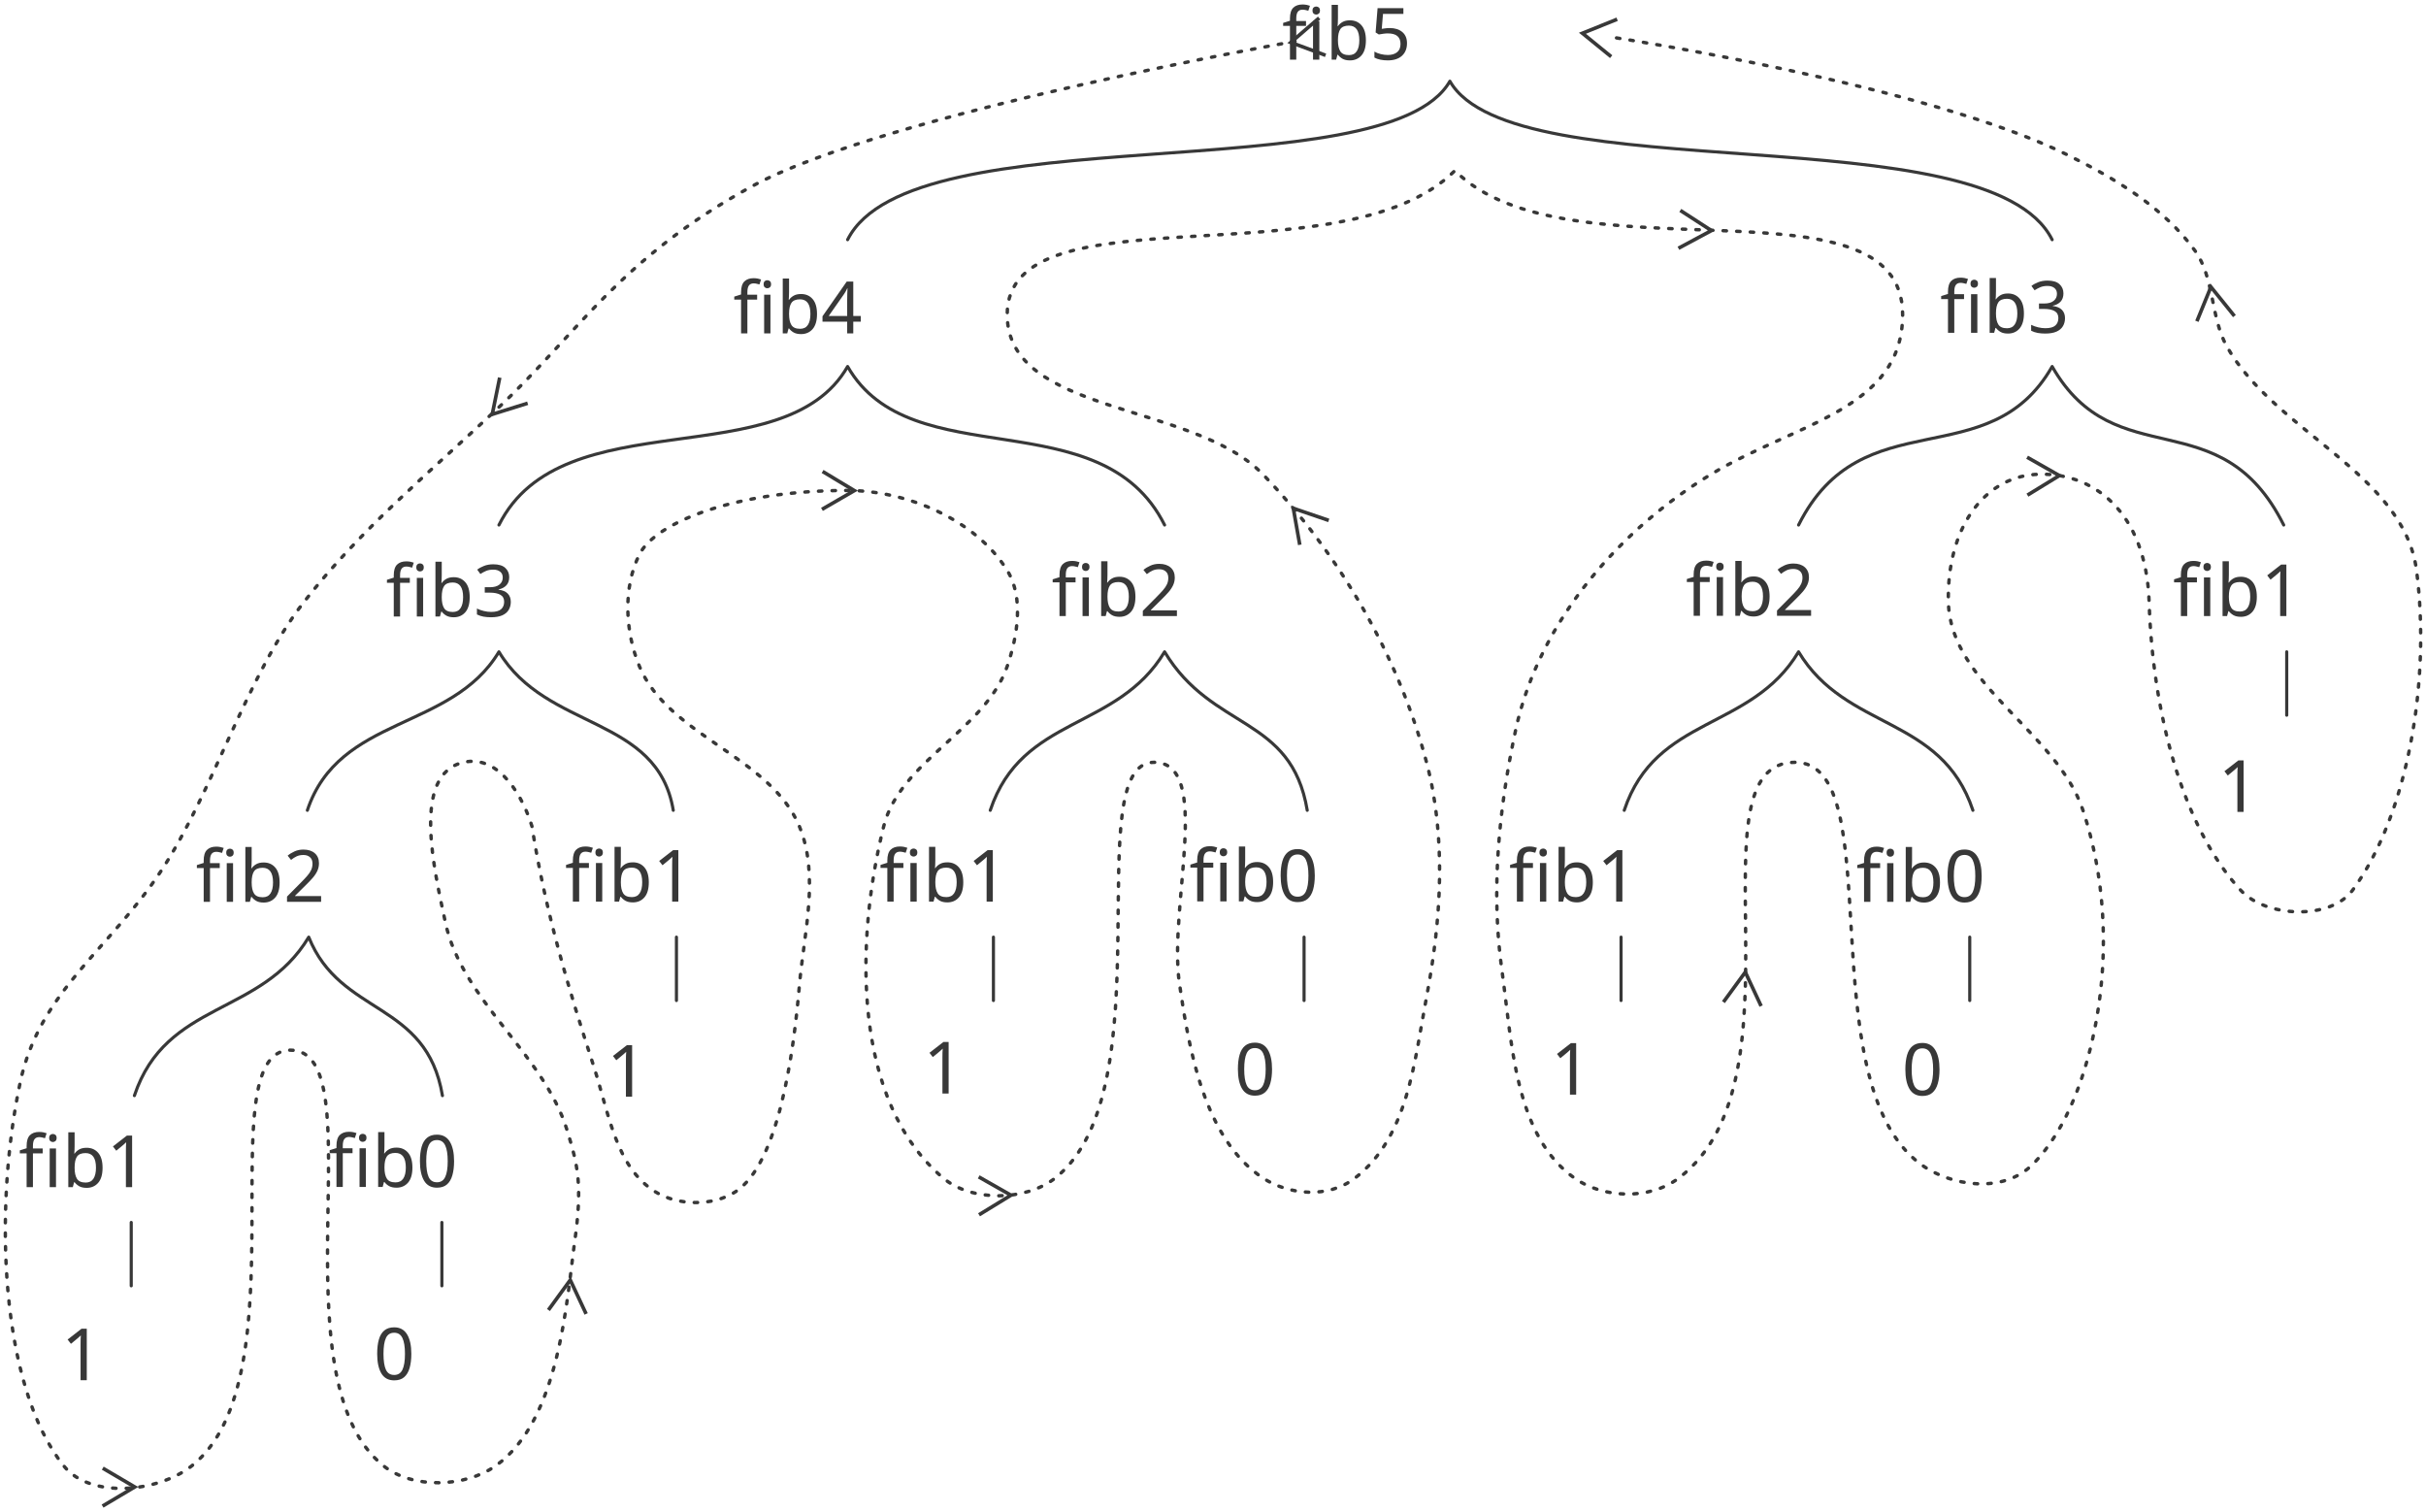
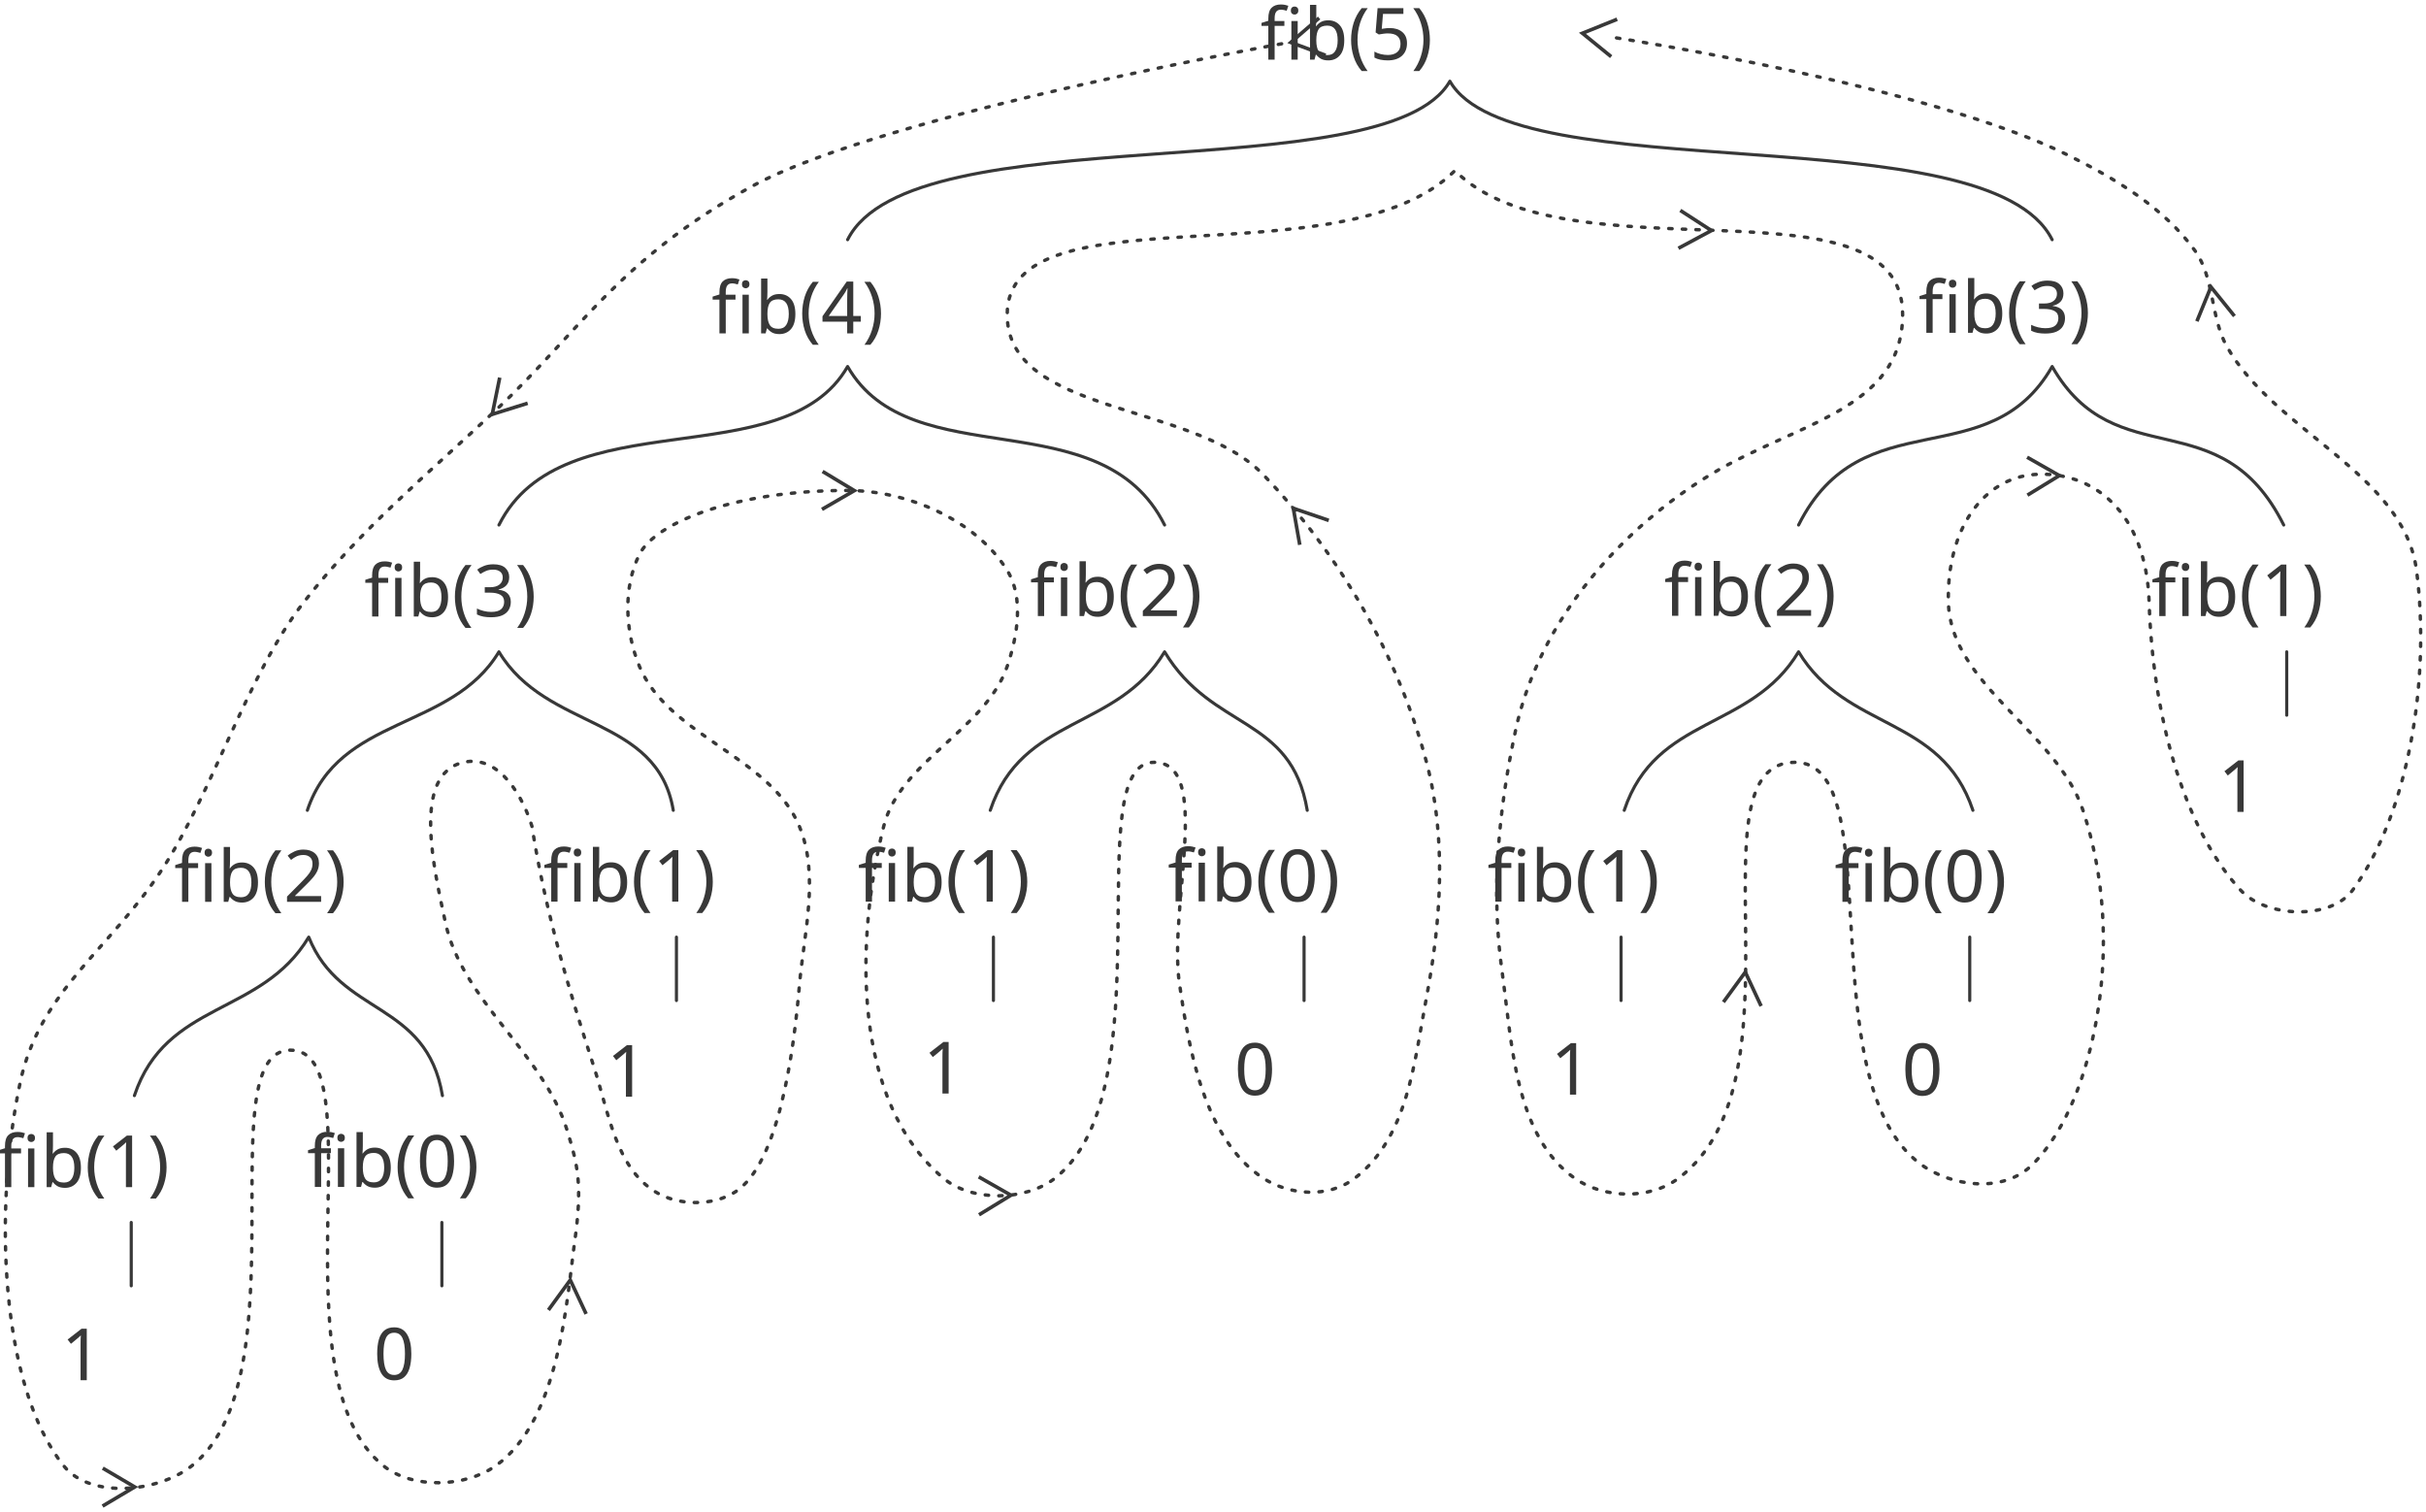
<svg xmlns="http://www.w3.org/2000/svg" version="1.1" preserveAspectRatio="xMinYMin meet" viewBox="0 0 672.614 419.034" id="svg2" style="display:inline" width="100%" height="100%">
  <defs id="defs4">
    <marker refX="0" refY="0" orient="auto" id="EmptyTriangleInL" style="overflow:visible">
      <path d="m 5.77,0 -8.65,5 0,-10 8.65,5 z" transform="matrix(-0.8,0,0,-0.8,4.8,0)" id="path3954" style="fill:#383838;fill-rule:evenodd;stroke:#383838;stroke-width:1pt;marker-start:none" />
    </marker>
    <marker refX="0" refY="0" orient="auto" id="EmptyTriangleOutL" style="overflow:visible">
      <path d="m 5.77,0 -8.65,5 0,-10 8.65,5 z" transform="matrix(0.8,0,0,0.8,-4.8,0)" id="path3963" style="fill:#383838;fill-rule:evenodd;stroke:#383838;stroke-width:1pt;marker-start:none" />
    </marker>
    <marker refX="0" refY="0" orient="auto" id="EmptyTriangleOutM" style="overflow:visible">
      <path d="m 5.77,0 -8.65,5 0,-10 8.65,5 z" transform="matrix(0.4,0,0,0.4,-1.8,0)" id="path3966" style="fill:#383838;fill-rule:evenodd;stroke:#383838;stroke-width:1pt;marker-start:none" />
    </marker>
    <marker refX="0" refY="0" orient="auto" id="EmptyTriangleInL-6" style="overflow:visible">
      <path d="m 5.77,0 -8.65,5 0,-10 8.65,5 z" transform="matrix(-0.8,0,0,-0.8,4.8,0)" id="path3954-0" style="fill:#383838;fill-rule:evenodd;stroke:#383838;stroke-width:1pt;marker-start:none" />
    </marker>
    <marker refX="0" refY="0" orient="auto" id="EmptyTriangleInL-9" style="overflow:visible">
      <path d="m 5.77,0 -8.65,5 0,-10 8.65,5 z" transform="matrix(-0.8,0,0,-0.8,4.8,0)" id="path3954-9" style="fill:#383838;fill-rule:evenodd;stroke:#383838;stroke-width:1pt;marker-start:none" />
    </marker>
    <marker refX="0" refY="0" orient="auto" id="EmptyTriangleInL-66" style="overflow:visible">
      <path d="m 5.77,0 -8.65,5 0,-10 8.65,5 z" transform="matrix(-0.8,0,0,-0.8,4.8,0)" id="path3954-1" style="fill:#383838;fill-rule:evenodd;stroke:#383838;stroke-width:1pt;marker-start:none" />
    </marker>
    <marker refX="0" refY="0" orient="auto" id="EmptyTriangleInL-8" style="overflow:visible">
      <path d="m 5.77,0 -8.65,5 0,-10 8.65,5 z" transform="matrix(-0.8,0,0,-0.8,4.8,0)" id="path3954-5" style="fill:#383838;fill-rule:evenodd;stroke:#383838;stroke-width:1pt;marker-start:none" />
    </marker>
    <marker refX="0" refY="0" orient="auto" id="EmptyTriangleInL-0" style="overflow:visible">
      <path d="m 5.77,0 -8.65,5 0,-10 8.65,5 z" transform="matrix(-0.8,0,0,-0.8,4.8,0)" id="path3954-7" style="fill:#383838;fill-rule:evenodd;stroke:#383838;stroke-width:1pt;marker-start:none" />
    </marker>
    <marker refX="0" refY="0" orient="auto" id="EmptyTriangleInL-7" style="overflow:visible">
      <path d="m 5.77,0 -8.65,5 0,-10 8.65,5 z" transform="matrix(-0.8,0,0,-0.8,4.8,0)" id="path3954-13" style="fill:#383838;fill-rule:evenodd;stroke:#383838;stroke-width:1pt;marker-start:none" />
    </marker>
    <marker refX="0" refY="0" orient="auto" id="EmptyTriangleInL-3" style="overflow:visible">
      <path d="m 5.77,0 -8.65,5 0,-10 8.65,5 z" transform="matrix(-0.8,0,0,-0.8,4.8,0)" id="path3954-96" style="fill:#383838;fill-rule:evenodd;stroke:#383838;stroke-width:1pt;marker-start:none" />
    </marker>
    <marker refX="0" refY="0" orient="auto" id="EmptyTriangleInL-81" style="overflow:visible">
      <path d="m 5.77,0 -8.65,5 0,-10 8.65,5 z" transform="matrix(-0.8,0,0,-0.8,4.8,0)" id="path3954-75" style="fill:#383838;fill-rule:evenodd;stroke:#383838;stroke-width:1pt;marker-start:none" />
    </marker>
    <marker refX="0" refY="0" orient="auto" id="EmptyTriangleInL-77" style="overflow:visible">
      <path d="m 5.77,0 -8.65,5 0,-10 8.65,5 z" transform="matrix(-0.8,0,0,-0.8,4.8,0)" id="path3954-3" style="fill:#383838;fill-rule:evenodd;stroke:#383838;stroke-width:1pt;marker-start:none" />
    </marker>
    <marker refX="0" refY="0" orient="auto" id="EmptyTriangleInL-89" style="overflow:visible">
      <path d="m 5.77,0 -8.65,5 0,-10 8.65,5 z" transform="matrix(-0.8,0,0,-0.8,4.8,0)" id="path3954-39" style="fill:#383838;fill-rule:evenodd;stroke:#383838;stroke-width:1pt;marker-start:none" />
    </marker>
    <marker refX="0" refY="0" orient="auto" id="EmptyTriangleInL-07" style="overflow:visible">
      <path d="m 5.77,0 -8.65,5 0,-10 8.65,5 z" transform="matrix(-0.8,0,0,-0.8,4.8,0)" id="path3954-6" style="fill:#383838;fill-rule:evenodd;stroke:#383838;stroke-width:1pt;marker-start:none" />
    </marker>
    <marker refX="0" refY="0" orient="auto" id="EmptyTriangleInL-82" style="overflow:visible">
      <path d="m 5.77,0 -8.65,5 0,-10 8.65,5 z" transform="matrix(-0.8,0,0,-0.8,4.8,0)" id="path3954-53" style="fill:#383838;fill-rule:evenodd;stroke:#383838;stroke-width:1pt;marker-start:none" />
    </marker>
  </defs>
  <g transform="translate(-118.3599,76.34835)" id="layer2" style="display:inline">
    <text x="131.703" y="-62.672" id="text4148" xml:space="preserve" style="font-size:45.818px;font-style:normal;font-variant:normal;font-weight:normal;font-stretch:normal;line-height:125%;letter-spacing:0px;word-spacing:0px;fill:#383838;fill-opacity:1;stroke:none;font-family:LMMono12;-inkscape-font-specification:LMMono12">
      <tspan x="131.703" y="-62.672" dx="0 0 0 0 0 0 0 0 0 0 0 0 0 0 0 0 0 0 0 0 0 0 0 0 0 0 0 0" id="tspan4182" style="font-size:20px;font-style:normal;font-variant:normal;font-weight:normal;font-stretch:normal;font-family:Inconsolata LGC;-inkscape-font-specification:Inconsolata LGC">                            </tspan>
    </text>
    <text x="-212.857" y="-163.627" transform="translate(119.375,120.5049)" id="text4978" xml:space="preserve" style="font-size:11px;font-style:normal;font-variant:normal;font-weight:normal;font-stretch:normal;line-height:125%;letter-spacing:0px;word-spacing:0px;fill:#383838;fill-opacity:1;stroke:none;font-family:Inconsolata LGC;-inkscape-font-specification:Inconsolata LGC">
      <tspan x="-212.857" y="-163.627" id="tspan4980" />
    </text>
    <text x="204.286" y="10.659" transform="translate(119.375,120.5049)" id="text5042" xml:space="preserve" style="font-size:24px;font-style:normal;font-variant:normal;font-weight:normal;font-stretch:normal;text-align:center;line-height:125%;letter-spacing:0px;word-spacing:0px;text-anchor:middle;fill:#383838;fill-opacity:1;stroke:none;font-family:Inconsolata LGC;-inkscape-font-specification:Inconsolata LGC">
      <tspan x="204.286" y="10.659" id="tspan5044" />
    </text>
    <text x="521.491" y="-59.808" id="text5046" xml:space="preserve" style="font-size:45.818px;font-style:normal;font-variant:normal;font-weight:normal;font-stretch:normal;text-align:center;line-height:125%;letter-spacing:0px;word-spacing:0px;text-anchor:middle;fill:#383838;fill-opacity:1;stroke:none;font-family:Inconsolata LGC;-inkscape-font-specification:Inconsolata LGC">
-       <tspan x="521.491" y="-59.808" id="tspan5048" style="font-size:20px">fib5</tspan>
+       <tspan x="521.491" y="-59.808" id="tspan5048" style="font-size:20px">fib(5)</tspan>
    </text>
    <text x="122.143" y="44.23" transform="translate(119.375,120.5049)" id="text5050" xml:space="preserve" style="font-size:24px;font-style:normal;font-variant:normal;font-weight:normal;font-stretch:normal;text-align:center;line-height:125%;letter-spacing:0px;word-spacing:0px;text-anchor:middle;fill:#383838;fill-opacity:1;stroke:none;font-family:Inconsolata LGC;-inkscape-font-specification:Inconsolata LGC">
      <tspan x="122.143" y="44.23" id="tspan5052" />
    </text>
    <text x="352.527" y="16.073" id="text5054" xml:space="preserve" style="font-size:20px;font-style:normal;font-variant:normal;font-weight:normal;font-stretch:normal;text-align:center;line-height:125%;letter-spacing:0px;word-spacing:0px;text-anchor:middle;fill:#383838;fill-opacity:1;stroke:none;font-family:Inconsolata LGC;-inkscape-font-specification:Inconsolata LGC">
-       <tspan x="352.527" y="16.073" id="tspan5056">fib4</tspan>
+       <tspan x="352.527" y="16.073" id="tspan5056">fib(4)</tspan>
    </text>
    <text x="687.144" y="15.922" id="text5058" xml:space="preserve" style="font-size:20px;font-style:normal;font-variant:normal;font-weight:normal;font-stretch:normal;text-align:center;line-height:125%;letter-spacing:0px;word-spacing:0px;text-anchor:middle;fill:#383838;fill-opacity:1;stroke:none;font-family:Inconsolata LGC;-inkscape-font-specification:Inconsolata LGC">
-       <tspan x="687.144" y="15.922" id="tspan5060">fib3</tspan>
+       <tspan x="687.144" y="15.922" id="tspan5060">fib(3)</tspan>
    </text>
    <text x="256.234" y="94.575" id="text5062" xml:space="preserve" style="font-size:20px;font-style:normal;font-variant:normal;font-weight:normal;font-stretch:normal;text-align:center;line-height:125%;letter-spacing:0px;word-spacing:0px;text-anchor:middle;fill:#383838;fill-opacity:1;stroke:none;font-family:Inconsolata LGC;-inkscape-font-specification:Inconsolata LGC">
-       <tspan x="256.234" y="94.575" id="tspan5064">fib3</tspan>
+       <tspan x="256.234" y="94.575" id="tspan5064">fib(3)</tspan>
    </text>
    <text x="440.808" y="94.449" id="text5066" xml:space="preserve" style="font-size:20px;font-style:normal;font-variant:normal;font-weight:normal;font-stretch:normal;text-align:center;line-height:125%;letter-spacing:0px;word-spacing:0px;text-anchor:middle;fill:#383838;fill-opacity:1;stroke:none;font-family:Inconsolata LGC;-inkscape-font-specification:Inconsolata LGC">
-       <tspan x="440.808" y="94.449" id="tspan5068">fib2</tspan>
+       <tspan x="440.808" y="94.449" id="tspan5068">fib(2)</tspan>
    </text>
    <text x="616.634" y="94.366" id="text5070" xml:space="preserve" style="font-size:20px;font-style:normal;font-variant:normal;font-weight:normal;font-stretch:normal;text-align:center;line-height:125%;letter-spacing:0px;word-spacing:0px;text-anchor:middle;fill:#383838;fill-opacity:1;stroke:none;font-family:Inconsolata LGC;-inkscape-font-specification:Inconsolata LGC">
-       <tspan x="616.634" y="94.366" id="tspan5072">fib2</tspan>
+       <tspan x="616.634" y="94.366" id="tspan5072">fib(2)</tspan>
    </text>
    <text x="751.717" y="94.449" id="text5074" xml:space="preserve" style="font-size:20px;font-style:normal;font-variant:normal;font-weight:normal;font-stretch:normal;text-align:center;line-height:125%;letter-spacing:0px;word-spacing:0px;text-anchor:middle;fill:#383838;fill-opacity:1;stroke:none;font-family:Inconsolata LGC;-inkscape-font-specification:Inconsolata LGC">
-       <tspan x="751.717" y="94.449" id="tspan5076">fib1</tspan>
+       <tspan x="751.717" y="94.449" id="tspan5076">fib(1)</tspan>
    </text>
    <text x="203.535" y="173.666" id="text5078" xml:space="preserve" style="font-size:20px;font-style:normal;font-variant:normal;font-weight:normal;font-stretch:normal;text-align:center;line-height:125%;letter-spacing:0px;word-spacing:0px;text-anchor:middle;fill:#383838;fill-opacity:1;stroke:none;font-family:Inconsolata LGC;-inkscape-font-specification:Inconsolata LGC">
-       <tspan x="203.535" y="173.666" id="tspan5080">fib2</tspan>
+       <tspan x="203.535" y="173.666" id="tspan5080">fib(2)</tspan>
    </text>
    <text x="305.89" y="173.622" id="text5082" xml:space="preserve" style="font-size:20px;font-style:normal;font-variant:normal;font-weight:normal;font-stretch:normal;text-align:center;line-height:125%;letter-spacing:0px;word-spacing:0px;text-anchor:middle;fill:#383838;fill-opacity:1;stroke:none;font-family:Inconsolata LGC;-inkscape-font-specification:Inconsolata LGC">
-       <tspan x="305.89" y="173.622" id="tspan5084">fib1</tspan>
+       <tspan x="305.89" y="173.622" id="tspan5084">fib(1)</tspan>
    </text>
    <text x="393.08" y="173.622" id="text5086" xml:space="preserve" style="font-size:20px;font-style:normal;font-variant:normal;font-weight:normal;font-stretch:normal;text-align:center;line-height:125%;letter-spacing:0px;word-spacing:0px;text-anchor:middle;fill:#383838;fill-opacity:1;stroke:none;font-family:Inconsolata LGC;-inkscape-font-specification:Inconsolata LGC">
-       <tspan x="393.08" y="173.622" id="tspan5088">fib1</tspan>
+       <tspan x="393.08" y="173.622" id="tspan5088">fib(1)</tspan>
    </text>
    <text x="478.989" y="173.539" id="text5090" xml:space="preserve" style="font-size:20px;font-style:normal;font-variant:normal;font-weight:normal;font-stretch:normal;text-align:center;line-height:125%;letter-spacing:0px;word-spacing:0px;text-anchor:middle;fill:#383838;fill-opacity:1;stroke:none;font-family:Inconsolata LGC;-inkscape-font-specification:Inconsolata LGC">
-       <tspan x="478.989" y="173.539" id="tspan5092">fib0</tspan>
+       <tspan x="478.989" y="173.539" id="tspan5092">fib(0)</tspan>
    </text>
    <text x="567.626" y="173.622" id="text5094" xml:space="preserve" style="font-size:20px;font-style:normal;font-variant:normal;font-weight:normal;font-stretch:normal;text-align:center;line-height:125%;letter-spacing:0px;word-spacing:0px;text-anchor:middle;fill:#383838;fill-opacity:1;stroke:none;font-family:Inconsolata LGC;-inkscape-font-specification:Inconsolata LGC">
-       <tspan x="567.626" y="173.622" id="tspan5096">fib1</tspan>
+       <tspan x="567.626" y="173.622" id="tspan5096">fib(1)</tspan>
    </text>
    <text x="663.879" y="173.666" id="text5098" xml:space="preserve" style="font-size:20px;font-style:normal;font-variant:normal;font-weight:normal;font-stretch:normal;text-align:center;line-height:125%;letter-spacing:0px;word-spacing:0px;text-anchor:middle;fill:#383838;fill-opacity:1;stroke:none;font-family:Inconsolata LGC;-inkscape-font-specification:Inconsolata LGC">
-       <tspan x="663.879" y="173.666" id="tspan5100">fib0</tspan>
+       <tspan x="663.879" y="173.666" id="tspan5100">fib(0)</tspan>
    </text>
    <text x="305.243" y="227.686" id="text5102" xml:space="preserve" style="font-size:20px;font-style:normal;font-variant:normal;font-weight:normal;font-stretch:normal;text-align:center;line-height:125%;letter-spacing:0px;word-spacing:0px;text-anchor:middle;fill:#383838;fill-opacity:1;stroke:none;font-family:Inconsolata LGC;-inkscape-font-specification:Inconsolata LGC">
      <tspan x="305.243" y="227.686" id="tspan5104">1</tspan>
    </text>
    <text x="392.998" y="226.804" id="text5106" xml:space="preserve" style="font-size:20px;font-style:normal;font-variant:normal;font-weight:normal;font-stretch:normal;text-align:center;line-height:125%;letter-spacing:0px;word-spacing:0px;text-anchor:middle;fill:#383838;fill-opacity:1;stroke:none;font-family:Inconsolata LGC;-inkscape-font-specification:Inconsolata LGC">
      <tspan x="392.998" y="226.804" id="tspan5108">1</tspan>
    </text>
    <text x="566.978" y="227.121" id="text5110" xml:space="preserve" style="font-size:20px;font-style:normal;font-variant:normal;font-weight:normal;font-stretch:normal;text-align:center;line-height:125%;letter-spacing:0px;word-spacing:0px;text-anchor:middle;fill:#383838;fill-opacity:1;stroke:none;font-family:Inconsolata LGC;-inkscape-font-specification:Inconsolata LGC">
      <tspan x="566.978" y="227.121" id="tspan5112">1</tspan>
    </text>
    <text x="479.306" y="227.203" id="text5114" xml:space="preserve" style="font-size:20px;font-style:normal;font-variant:normal;font-weight:normal;font-stretch:normal;text-align:center;line-height:125%;letter-spacing:0px;word-spacing:0px;text-anchor:middle;fill:#383838;fill-opacity:1;stroke:none;font-family:Inconsolata LGC;-inkscape-font-specification:Inconsolata LGC">
      <tspan x="479.306" y="227.203" id="tspan5116">0</tspan>
    </text>
    <text x="664.361" y="227.286" id="text5118" xml:space="preserve" style="font-size:20px;font-style:normal;font-variant:normal;font-weight:normal;font-stretch:normal;text-align:center;line-height:125%;letter-spacing:0px;word-spacing:0px;text-anchor:middle;fill:#383838;fill-opacity:1;stroke:none;font-family:Inconsolata LGC;-inkscape-font-specification:Inconsolata LGC">
      <tspan x="664.361" y="227.286" id="tspan5120">0</tspan>
    </text>
    <text x="240.67" y="306.129" id="text5122" xml:space="preserve" style="font-size:20px;font-style:normal;font-variant:normal;font-weight:normal;font-stretch:normal;text-align:center;line-height:125%;letter-spacing:0px;word-spacing:0px;text-anchor:middle;fill:#383838;fill-opacity:1;stroke:none;font-family:Inconsolata LGC;-inkscape-font-specification:Inconsolata LGC">
      <tspan x="240.67" y="306.129" id="tspan5124">0</tspan>
    </text>
    <text x="154.044" y="306.294" id="text5126" xml:space="preserve" style="font-size:20px;font-style:normal;font-variant:normal;font-weight:normal;font-stretch:normal;text-align:center;line-height:125%;letter-spacing:0px;word-spacing:0px;text-anchor:middle;fill:#383838;fill-opacity:1;stroke:none;font-family:Inconsolata LGC;-inkscape-font-specification:Inconsolata LGC">
      <tspan x="154.044" y="306.294" id="tspan5128">1</tspan>
    </text>
    <text x="154.444" y="252.757" id="text5130" xml:space="preserve" style="font-size:20px;font-style:normal;font-variant:normal;font-weight:normal;font-stretch:normal;text-align:center;line-height:125%;letter-spacing:0px;word-spacing:0px;text-anchor:middle;fill:#383838;fill-opacity:1;stroke:none;font-family:Inconsolata LGC;-inkscape-font-specification:Inconsolata LGC">
-       <tspan x="154.444" y="252.757" id="tspan5132">fib1</tspan>
+       <tspan x="154.444" y="252.757" id="tspan5132">fib(1)</tspan>
    </text>
    <text x="240.353" y="252.713" id="text5134" xml:space="preserve" style="font-size:20px;font-style:normal;font-variant:normal;font-weight:normal;font-stretch:normal;text-align:center;line-height:125%;letter-spacing:0px;word-spacing:0px;text-anchor:middle;fill:#383838;fill-opacity:1;stroke:none;font-family:Inconsolata LGC;-inkscape-font-specification:Inconsolata LGC">
-       <tspan x="240.353" y="252.713" id="tspan5136">fib0</tspan>
+       <tspan x="240.353" y="252.713" id="tspan5136">fib(0)</tspan>
    </text>
    <text x="752.028" y="148.745" id="text5110-3" xml:space="preserve" style="font-size:20px;font-style:normal;font-variant:normal;font-weight:normal;font-stretch:normal;text-align:center;line-height:125%;letter-spacing:0px;word-spacing:0px;text-anchor:middle;fill:#383838;fill-opacity:1;stroke:none;display:inline;font-family:Inconsolata LGC;-inkscape-font-specification:Inconsolata LGC">
      <tspan x="752.028" y="148.745" id="tspan5112-6">1</tspan>
    </text>
  </g>
  <g transform="translate(-118.3599,76.34835)" id="layer3" style="display:inline">
    <path d="m 203.574,148.297 c 8.789,-26.366 39.933,-21.971 53.116,-43.942 13.183,21.971 43.942,17.577 48.337,43.942" id="path5042" style="fill:none;stroke:#383838;stroke-width:0.866;stroke-linecap:round;stroke-linejoin:round;stroke-miterlimit:4;stroke-opacity:1;stroke-dasharray:none" />
    <path d="m 392.911,148.297 c 8.788,-26.366 35.154,-21.971 48.337,-43.942 13.183,21.971 35.154,17.577 39.548,43.942" id="path5044" style="fill:none;stroke:#383838;stroke-width:0.866;stroke-linecap:round;stroke-linejoin:round;stroke-miterlimit:4;stroke-opacity:1;stroke-dasharray:none" />
    <path d="m 568.681,148.297 c 8.788,-26.366 35.154,-21.971 48.337,-43.942 13.183,21.971 39.548,17.577 48.337,43.942" id="path5046" style="fill:none;stroke:#383838;stroke-width:0.866;stroke-linecap:round;stroke-linejoin:round;stroke-miterlimit:4;stroke-opacity:1;stroke-dasharray:none" />
    <path d="m 155.623,227.393 c 8.789,-26.366 35.154,-21.971 48.337,-43.942 8.789,21.971 32.671,17.577 37.066,43.942" id="path5048" style="fill:none;stroke:#383838;stroke-width:0.866;stroke-linecap:round;stroke-linejoin:round;stroke-miterlimit:4;stroke-opacity:1;stroke-dasharray:none" />
    <path d="m 353.363,-9.896 c 17.577,-35.154 149.404,-13.183 166.981,-43.942 17.577,30.76 149.404,8.788 166.981,43.942" id="path4206" style="fill:none;stroke:#383838;stroke-width:0.866;stroke-linecap:round;stroke-linejoin:round;stroke-miterlimit:4;stroke-opacity:1;stroke-dasharray:none;display:inline" />
    <path d="m 256.69,69.201 c 17.577,-35.154 79.096,-13.183 96.673,-43.942 17.577,30.76 70.308,8.788 87.885,43.942" id="path4976" style="fill:none;stroke:#383838;stroke-width:0.865;stroke-linecap:round;stroke-linejoin:round;stroke-miterlimit:4;stroke-opacity:1;stroke-dasharray:none;display:inline" />
    <path d="m 617.018,69.201 c 17.577,-35.154 52.731,-13.183 70.308,-43.942 17.577,30.76 46.621,8.788 64.198,43.942" id="path4978" style="fill:none;stroke:#383838;stroke-width:0.866;stroke-linecap:round;stroke-linejoin:round;stroke-miterlimit:4;stroke-opacity:1;stroke-dasharray:none;display:inline" />
    <path d="m 305.906,183.451 0,17.577" id="path4980-1" style="fill:none;stroke:#383838;stroke-width:0.866;stroke-linecap:round;stroke-linejoin:round;stroke-miterlimit:4;stroke-opacity:1;stroke-dasharray:none;display:inline" />
    <path d="m 393.79,183.451 0,17.577" id="path4980-2" style="fill:none;stroke:#383838;stroke-width:0.866;stroke-linecap:round;stroke-linejoin:round;stroke-miterlimit:4;stroke-opacity:1;stroke-dasharray:none;display:inline" />
    <path d="m 479.917,183.451 0,17.577" id="path4980-4" style="fill:none;stroke:#383838;stroke-width:0.866;stroke-linecap:round;stroke-linejoin:round;stroke-miterlimit:4;stroke-opacity:1;stroke-dasharray:none;display:inline" />
    <path d="m 567.802,183.451 0,17.577" id="path4980-5" style="fill:none;stroke:#383838;stroke-width:0.866;stroke-linecap:round;stroke-linejoin:round;stroke-miterlimit:4;stroke-opacity:1;stroke-dasharray:none;display:inline" />
    <path d="m 664.475,183.451 0,17.577" id="path4980-3" style="fill:none;stroke:#383838;stroke-width:0.866;stroke-linecap:round;stroke-linejoin:round;stroke-miterlimit:4;stroke-opacity:1;stroke-dasharray:none;display:inline" />
    <path d="m 752.36,104.355 0,17.577" id="path4980" style="fill:none;stroke:#383838;stroke-width:0.866;stroke-linecap:round;stroke-linejoin:round;stroke-miterlimit:4;stroke-opacity:1;stroke-dasharray:none;display:inline" />
    <path d="m 154.744,262.547 0,17.577" id="path4980-6" style="fill:none;stroke:#383838;stroke-width:0.866;stroke-linecap:round;stroke-linejoin:round;stroke-miterlimit:4;stroke-opacity:1;stroke-dasharray:none;display:inline" />
    <path d="m 240.871,262.547 0,17.577" id="path4980-24" style="fill:none;stroke:#383838;stroke-width:0.866;stroke-linecap:round;stroke-linejoin:round;stroke-miterlimit:4;stroke-opacity:1;stroke-dasharray:none;display:inline" />
    <path d="m 484.094,-71.37 -7.857,6.786 9.643,3.571" id="path8100" style="fill:none;stroke:#383838;stroke-width:1px;stroke-linecap:butt;stroke-linejoin:miter;stroke-opacity:1" />
    <path d="m 256.907,28.338 -2.07,10.173 9.815,-3.068" id="path8100-6" style="fill:none;stroke:#383838;stroke-width:1px;stroke-linecap:butt;stroke-linejoin:miter;stroke-opacity:1;display:inline" />
    <path d="m 146.793,341.186 8.925,-5.303 -8.867,-5.207" id="path8100-68" style="fill:none;stroke:#383838;stroke-width:1px;stroke-linecap:butt;stroke-linejoin:miter;stroke-opacity:1;display:inline" />
    <path d="m 280.868,287.913 -4.402,-9.402 -6.051,8.314" id="path8100-0" style="fill:none;stroke:#383838;stroke-width:1px;stroke-linecap:butt;stroke-linejoin:miter;stroke-opacity:1;display:inline" />
    <path d="m 346.247,64.865 8.984,-5.202 -8.808,-5.306" id="path8100-3" style="fill:none;stroke:#383838;stroke-width:1px;stroke-linecap:butt;stroke-linejoin:miter;stroke-opacity:1;display:inline" />
    <path d="m 389.797,260.427 8.852,-5.424 -8.937,-5.086" id="path8100-1" style="fill:none;stroke:#383838;stroke-width:1px;stroke-linecap:butt;stroke-linejoin:miter;stroke-opacity:1;display:inline" />
    <path d="m 486.76,67.924 -9.825,-3.353 1.789,10.126" id="path8100-31" style="fill:none;stroke:#383838;stroke-width:1px;stroke-linecap:butt;stroke-linejoin:miter;stroke-opacity:1;display:inline" />
    <path d="m 583.708,-7.521 9.149,-4.906 -8.63,-5.591" id="path8100-9" style="fill:none;stroke:#383838;stroke-width:1px;stroke-linecap:butt;stroke-linejoin:miter;stroke-opacity:1;display:inline" />
    <path d="m 606.634,202.563 -4.385,-9.41 -6.067,8.303" id="path8100-8" style="fill:none;stroke:#383838;stroke-width:1px;stroke-linecap:butt;stroke-linejoin:miter;stroke-opacity:1;display:inline" />
    <path d="m 680.469,60.921 8.852,-5.424 -8.937,-5.086" id="path8100-66" style="fill:none;stroke:#383838;stroke-width:1px;stroke-linecap:butt;stroke-linejoin:miter;stroke-opacity:1;display:inline" />
    <path d="m 737.865,11.274 -6.522,-8.078 -3.889,9.519" id="path8100-19" style="fill:none;stroke:#383838;stroke-width:1px;stroke-linecap:butt;stroke-linejoin:miter;stroke-opacity:1;display:inline" />
    <path d="m 566.717,-71.017 -9.627,3.886 7.974,6.493" id="path8100-2" style="fill:none;stroke:#383838;stroke-width:1px;stroke-linecap:butt;stroke-linejoin:miter;stroke-opacity:1;display:inline" />
  </g>
  <g transform="translate(-118.3599,76.34835)" id="layer4" style="display:inline">
    <path d="m 477.406,-64.879 c 0,0 -114.014,20.092 -150.731,40.267 -36.717,20.175 -47.99,40.602 -70.932,62.066 -18.313,17.133 -37.833,33.38 -53.199,53.199 -15.775,20.347 -25.093,52.462 -39.448,74.33 -14.355,21.868 -33.746,33.49 -39.121,58.668 -7.452,34.907 -5.663,84.232 12.07,106.399 7.385,9.231 26.196,7.336 35.466,0 30.957,-24.499 4.515,-114.86 27.215,-115.265 24.137,-0.431 -4.776,90.667 25.985,115.265 8.079,6.46 22.587,5.973 31.033,0 17.915,-12.67 19.724,-46.289 21.934,-62.066 2.21,-15.776 0.951,-21.124 -2.1,-31.033 -6.55,-21.277 -29.147,-35.851 -33.748,-57.633 -3.074,-14.552 -9.456,-41.04 5.048,-44.333 10.167,-2.308 16.753,10.28 18.963,17.733 3.767,23.955 10.339,45.621 17.118,66.499 4.289,13.314 6.132,28.008 17.118,34.851 6.271,3.907 15.96,4.009 22.166,0 11.937,-7.71 16.107,-38.021 17.733,-57.017 1.26,-14.724 5.655,-30.68 0,-44.333 -7.998,-19.308 -36.335,-25.025 -44.333,-44.333 -3.959,-9.557 -4.626,-21.781 0,-31.033 4.433,-8.867 26.6,-17.733 57.633,-17.733 16.522,0 35.647,8.112 44.333,22.166 4.661,7.542 2.863,18.208 0,26.6 -6.029,17.671 -29.707,26.219 -34.236,44.333 -7.997,31.988 -8.682,76.25 16.503,97.532 7.901,6.677 22.916,6.413 31.033,0 30.988,-24.484 6.261,-115.265 27.406,-115.265 16.395,0 3.945,39.899 7.046,61.349 2.618,18.102 6.843,43.156 23.18,53.916 7.098,4.674 18.037,5.769 25.496,0 14.833,-11.473 16.469,-32.516 19.834,-50.186 4.058,-21.31 5.541,-44.106 0,-65.079 C 506.054,105.409 489.712,77.268 468.539,55.187 449.242,35.061 397.607,38.736 397.607,10.854 c 0,-35.466 93.099,-8.867 124.132,-39.899 31.033,31.033 124.132,0 124.132,39.899 0,26.41 -29.565,30.042 -53.199,44.333 -23.974,14.496 -47.415,39.678 -54.112,70.932 -4.633,21.62 -6.883,44.398 -3.818,66.332 2.823,20.205 3.501,45.981 20.131,57.799 7.861,5.586 20.678,6.234 28.932,0 36.366,-27.465 2.322,-115.265 32.221,-115.265 26.563,0 3.523,88.397 34.893,111.447 8.336,6.125 22.857,8.253 31.033,0 9.757,-9.848 15.192,-25.993 17.733,-40.515 3.318,-18.965 2.245,-39.359 -3.818,-57.633 -7.207,-21.721 -36.712,-34.755 -37.311,-57.633 -0.535,-20.412 9.767,-34.514 24.012,-35.466 15.809,-1.056 30.873,10.162 31.648,35.466 0.917,29.929 8.977,61.958 25.369,79.799 6.999,7.617 24.922,8.346 31.033,0 15.235,-20.809 21.726,-57.816 17.733,-88.665 C 784.869,54.895 749.058,43.355 735.766,19.72 731.184,11.574 732.364,0.703 726.899,-6.879 718.258,-18.867 704.677,-26.924 691.433,-33.479 652.512,-52.743 566.071,-65.912 566.071,-65.912" id="path5050" style="fill:none;stroke:#383838;stroke-width:0.943;stroke-linecap:round;stroke-linejoin:round;stroke-miterlimit:4;stroke-opacity:1;stroke-dasharray:0.943, 2.828;stroke-dashoffset:0;display:inline" />
  </g>
</svg>
